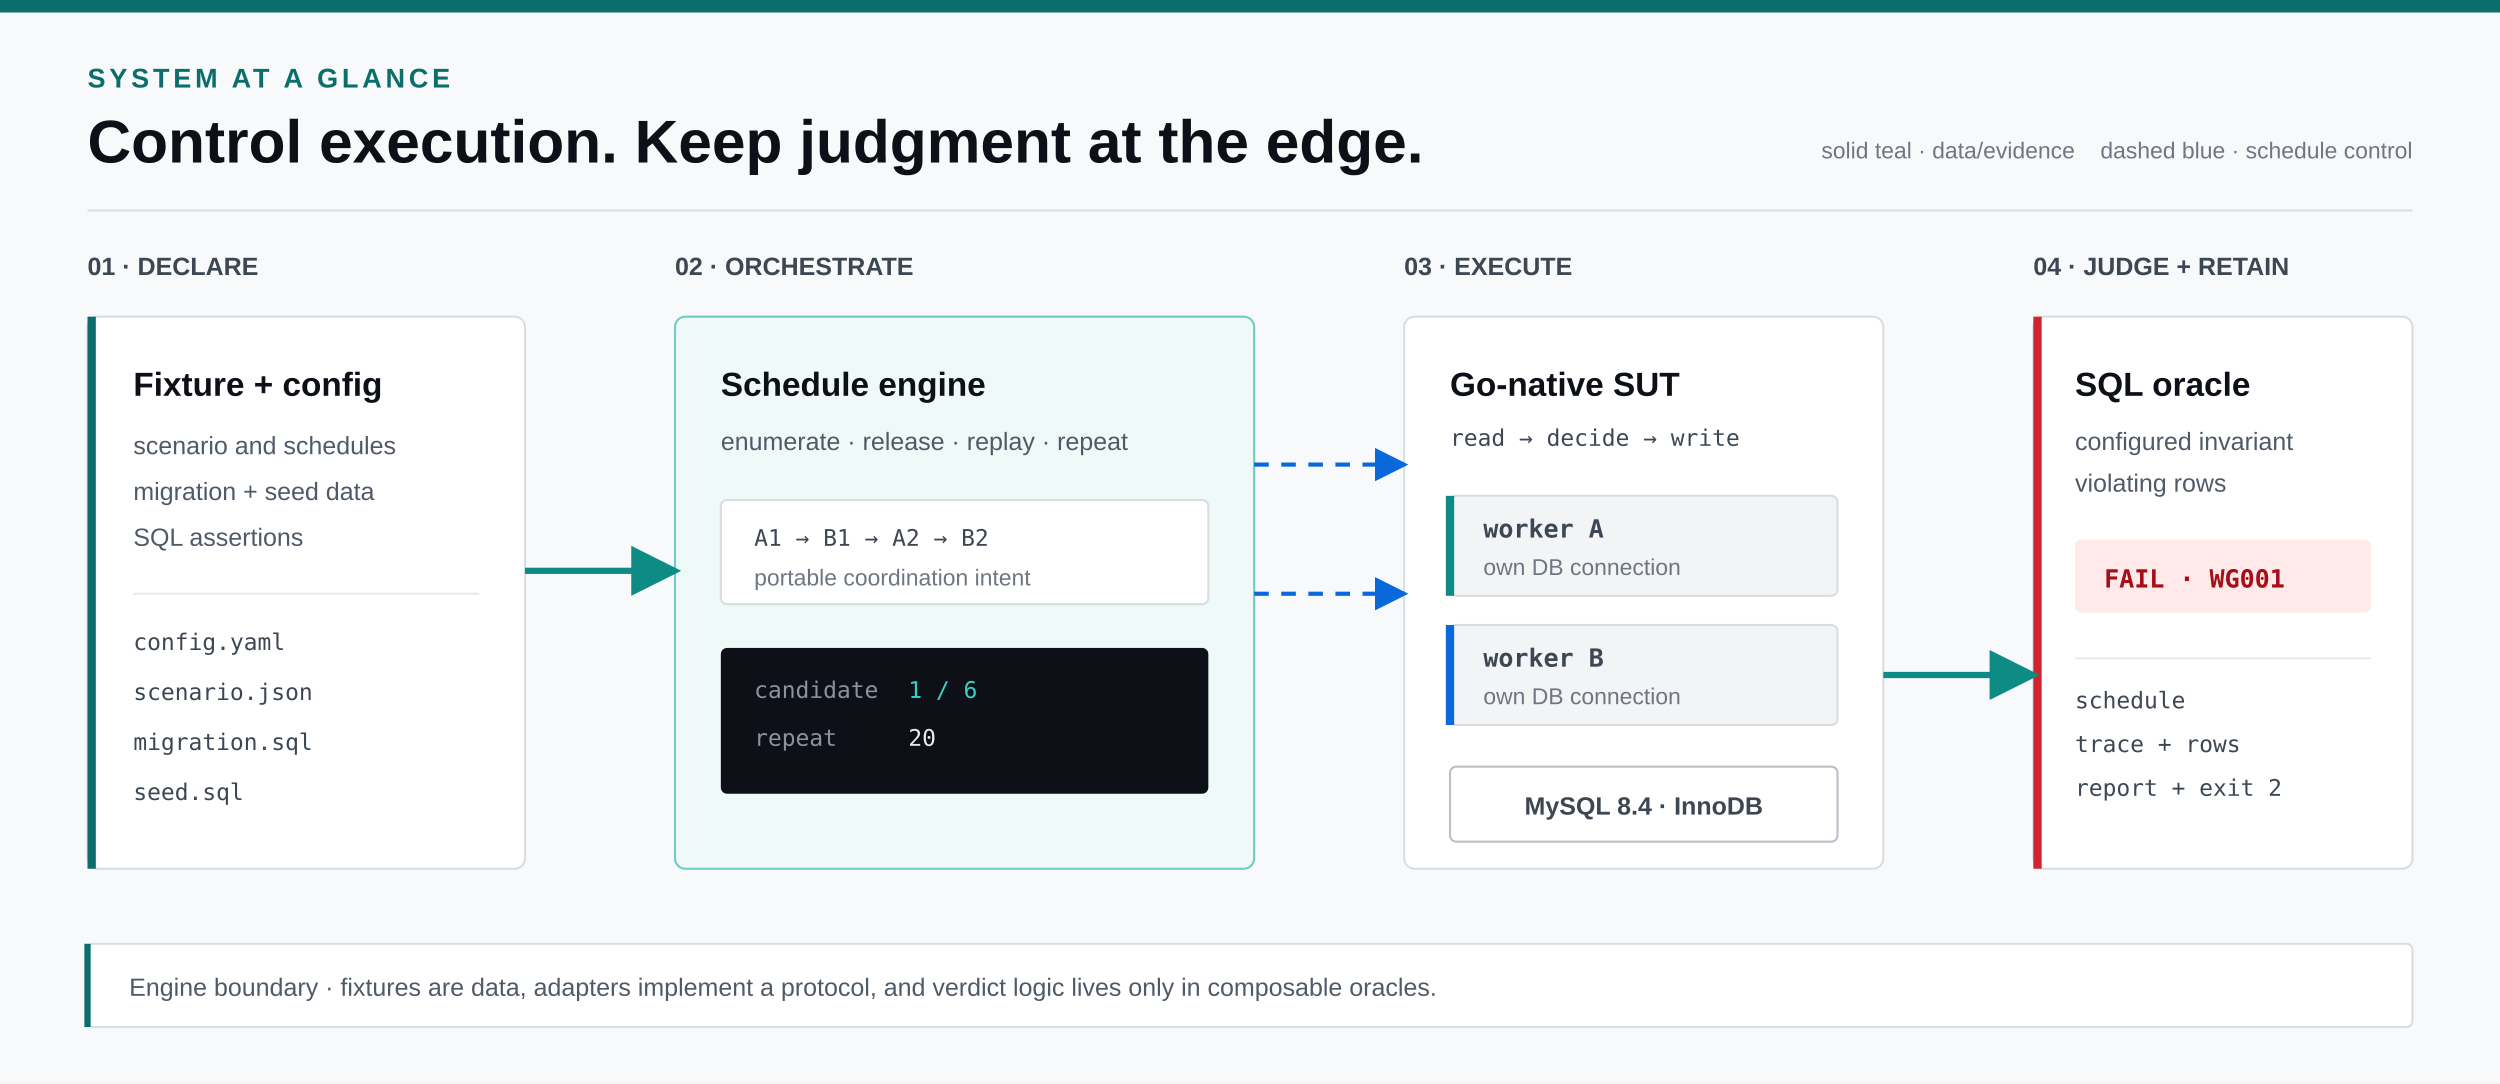
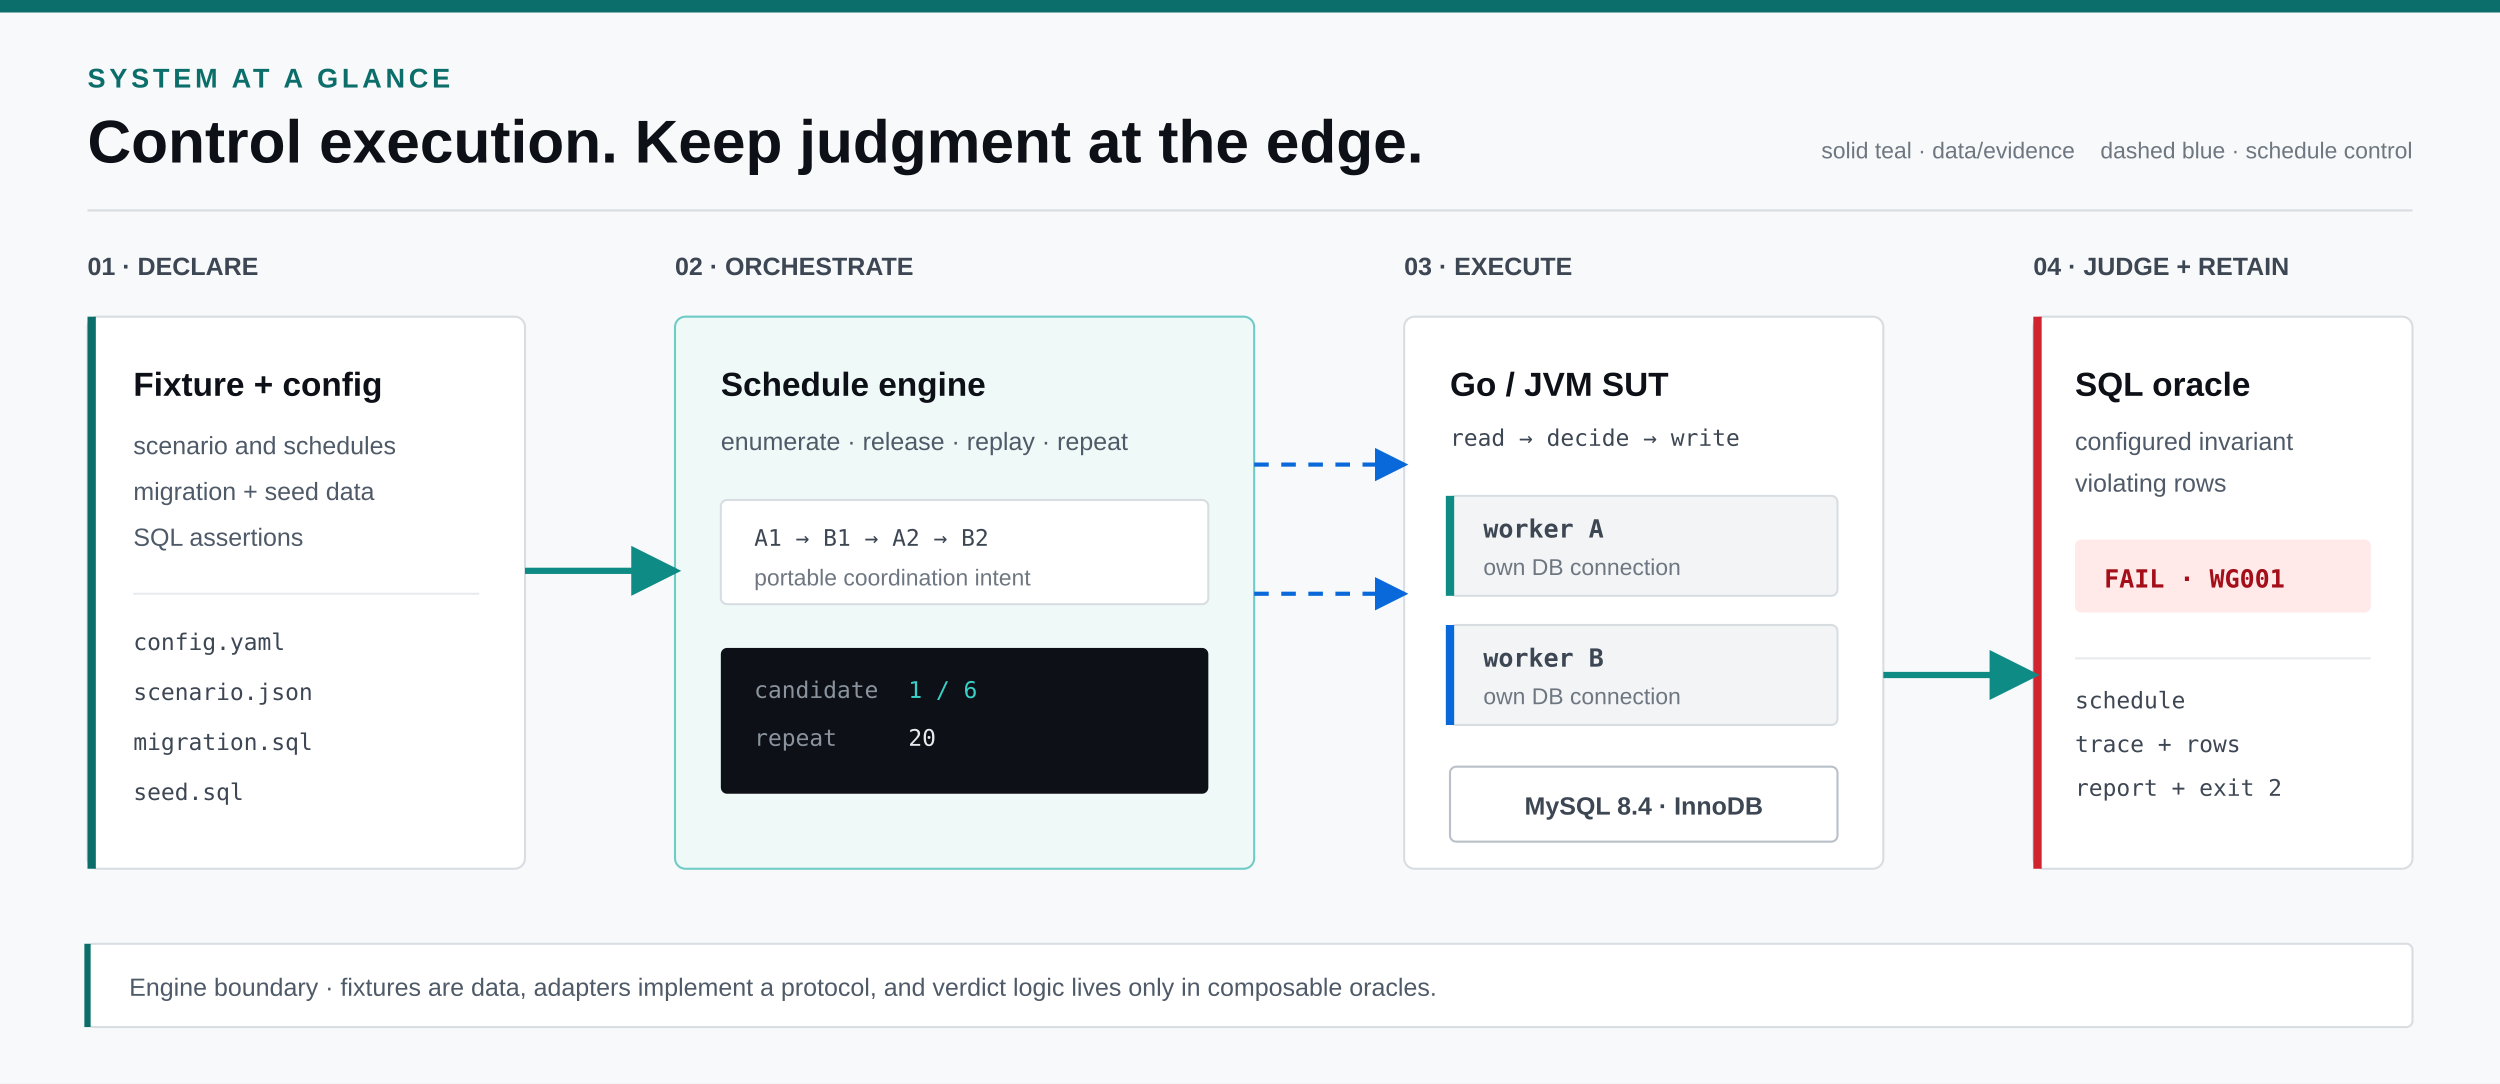
<svg xmlns="http://www.w3.org/2000/svg" viewBox="0 0 1200 520" role="img" aria-labelledby="title desc">
  <defs>
    <style>.sans{font-family:'IBM Plex Sans',Arial,sans-serif}.mono{font-family:'JetBrains Mono','SFMono-Regular',Consolas,monospace}.eyebrow{font-size:13px;font-weight:700;letter-spacing:1.8px;fill:#0b6e6a}.title{font-size:29px;font-weight:700;fill:#0d1117}.head{font-size:16px;font-weight:700;fill:#0d1117}.label{font-size:12px;font-weight:700;fill:#3d4653}.body{font-size:12px;fill:#4f5a68}.tiny{font-size:11px;fill:#6e7781}.monoText{font-size:11px;fill:#3d4653}.flow{stroke:#0f8b86;stroke-width:3;fill:none;marker-end:url(#ta)}.control{stroke:#0969da;stroke-width:2;stroke-dasharray:7 6;fill:none;marker-end:url(#ba)}</style>
    <marker id="ta" markerWidth="8" markerHeight="8" refX="7" refY="4" orient="auto">
      <path d="M0 0l8 4-8 4z" fill="#0f8b86" />
    </marker>
    <marker id="ba" markerWidth="8" markerHeight="8" refX="7" refY="4" orient="auto">
      <path d="M0 0l8 4-8 4z" fill="#0969da" />
    </marker>
  </defs>
  <rect width="1200" height="520" fill="#f8f9fa" />
  <path d="M0 0h1200v6H0z" fill="#0b6e6a" />
  <text class="sans eyebrow" x="42" y="42">SYSTEM AT A GLANCE</text>
  <text class="sans title" x="42" y="78">Control execution. Keep judgment at the edge.</text>
  <text class="sans tiny" x="1158" y="76" text-anchor="end">solid teal · data/evidence    dashed blue · schedule control</text>
  <line x1="42" y1="101" x2="1158" y2="101" stroke="#d8dde2" />
  <g transform="translate(42 132)">
    <text class="sans label">01 · DECLARE</text>
    <rect y="20" width="210" height="265" rx="5" fill="#fff" stroke="#d8dde2" />
    <rect y="20" width="4" height="265" fill="#0b6e6a" />
    <text class="sans head" x="22" y="58">Fixture + config</text>
    <text class="sans body" x="22" y="86">scenario and schedules</text>
    <text class="sans body" x="22" y="108">migration + seed data</text>
    <text class="sans body" x="22" y="130">SQL assertions</text>
    <line x1="22" y1="153" x2="188" y2="153" stroke="#e8ebee" />
    <text class="mono monoText" x="22" y="180">config.yaml</text>
    <text class="mono monoText" x="22" y="204">scenario.json</text>
    <text class="mono monoText" x="22" y="228">migration.sql</text>
    <text class="mono monoText" x="22" y="252">seed.sql</text>
  </g>
  <g transform="translate(324 132)">
    <text class="sans label">02 · ORCHESTRATE</text>
    <rect y="20" width="278" height="265" rx="5" fill="#eff9f8" stroke="#6fcbc6" />
    <text class="sans head" x="22" y="58">Schedule engine</text>
    <text class="sans body" x="22" y="84">enumerate · release · replay · repeat</text>
    <rect x="22" y="108" width="234" height="50" rx="3" fill="#fff" stroke="#d8dde2" />
    <text class="mono monoText" x="38" y="130">A1 → B1 → A2 → B2</text>
    <text class="sans tiny" x="38" y="149">portable coordination intent</text>
    <rect x="22" y="179" width="234" height="70" rx="3" fill="#0d1117" />
    <text class="mono" x="38" y="203" font-size="11" fill="#8b949e">candidate</text>
    <text class="mono" x="112" y="203" font-size="11" fill="#3ad0c8">1 / 6</text>
    <text class="mono" x="38" y="226" font-size="11" fill="#8b949e">repeat</text>
    <text class="mono" x="112" y="226" font-size="11" fill="#e8ebee">20</text>
  </g>
  <g transform="translate(674 132)">
    <text class="sans label">03 · EXECUTE</text>
    <rect y="20" width="230" height="265" rx="5" fill="#fff" stroke="#d8dde2" />
-     <text class="sans head" x="22" y="58">Go-native SUT</text>
+     <text class="sans head" x="22" y="58">Go / JVM SUT</text>
    <text class="mono monoText" x="22" y="82">read → decide → write</text>
    <g transform="translate(22 106)">
      <rect width="186" height="48" rx="3" fill="#f2f4f5" stroke="#d8dde2" />
      <path d="M0 0v48" stroke="#0f8b86" stroke-width="4" />
      <text class="mono label" x="16" y="20">worker A</text>
      <text class="sans tiny" x="16" y="38">own DB connection</text>
      <rect y="62" width="186" height="48" rx="3" fill="#f2f4f5" stroke="#d8dde2" />
      <path d="M0 62v48" stroke="#0969da" stroke-width="4" />
      <text class="mono label" x="16" y="82">worker B</text>
      <text class="sans tiny" x="16" y="100">own DB connection</text>
      <rect y="130" width="186" height="36" rx="3" fill="#fff" stroke="#b9c0c8" />
      <text class="sans label" x="93" y="153" text-anchor="middle">MySQL 8.4 · InnoDB</text>
    </g>
  </g>
  <g transform="translate(976 132)">
    <text class="sans label">04 · JUDGE + RETAIN</text>
    <rect y="20" width="182" height="265" rx="5" fill="#fff" stroke="#d8dde2" />
    <rect y="20" width="4" height="265" fill="#d1242f" />
    <text class="sans head" x="20" y="58">SQL oracle</text>
    <text class="sans body" x="20" y="84">configured invariant</text>
    <text class="sans body" x="20" y="104">violating rows</text>
    <rect x="20" y="127" width="142" height="35" rx="3" fill="#ffe9e9" />
    <text class="mono" x="34" y="150" font-size="12" font-weight="700" fill="#a40e19">FAIL · WG001</text>
    <line x1="20" y1="184" x2="162" y2="184" stroke="#e8ebee" />
    <text class="mono monoText" x="20" y="208">schedule</text>
    <text class="mono monoText" x="20" y="229">trace + rows</text>
    <text class="mono monoText" x="20" y="250">report + exit 2</text>
  </g>
  <path class="flow" d="M252 274h72" />
  <path class="control" d="M602 223h72" />
  <path class="control" d="M602 285h72" />
  <path class="flow" d="M904 324h72" />
  <rect x="42" y="453" width="1116" height="40" rx="3" fill="#fff" stroke="#d8dde2" />
  <path d="M42 453v40" stroke="#0b6e6a" stroke-width="3" />
  <text class="sans body" x="62" y="478">Engine boundary · fixtures are data, adapters implement a protocol, and verdict logic lives only in composable oracles.</text>
</svg>
